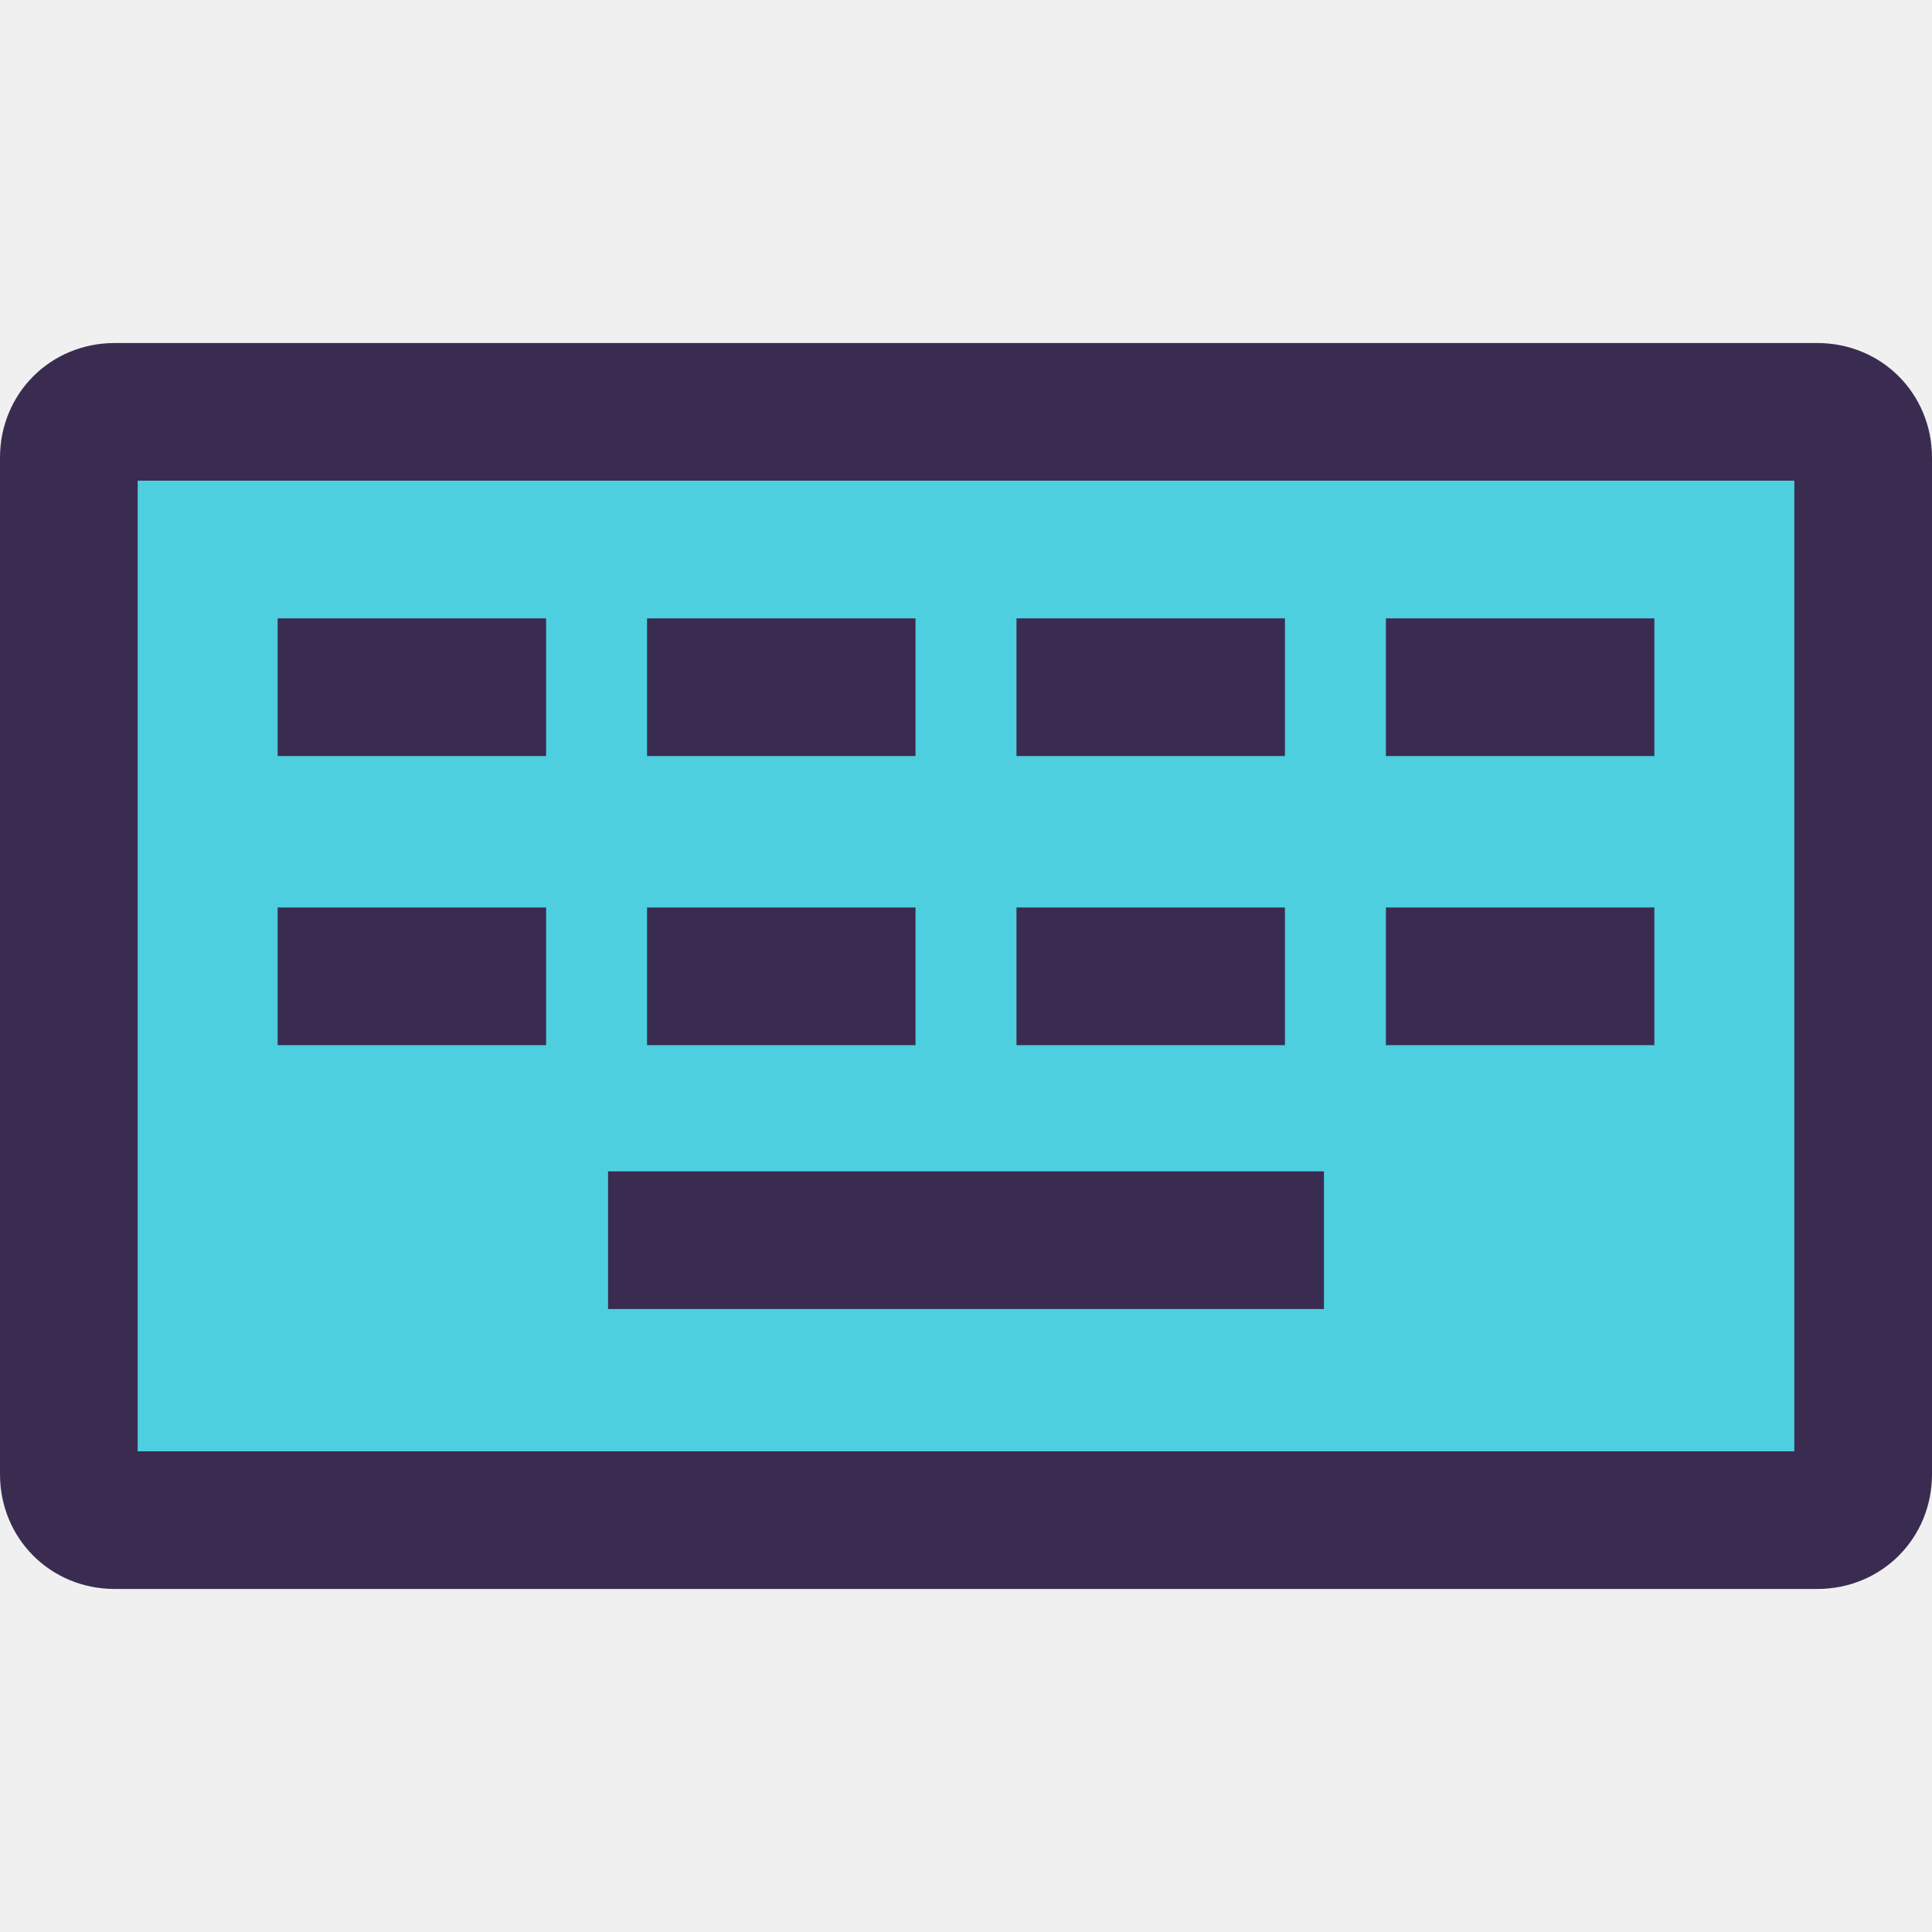
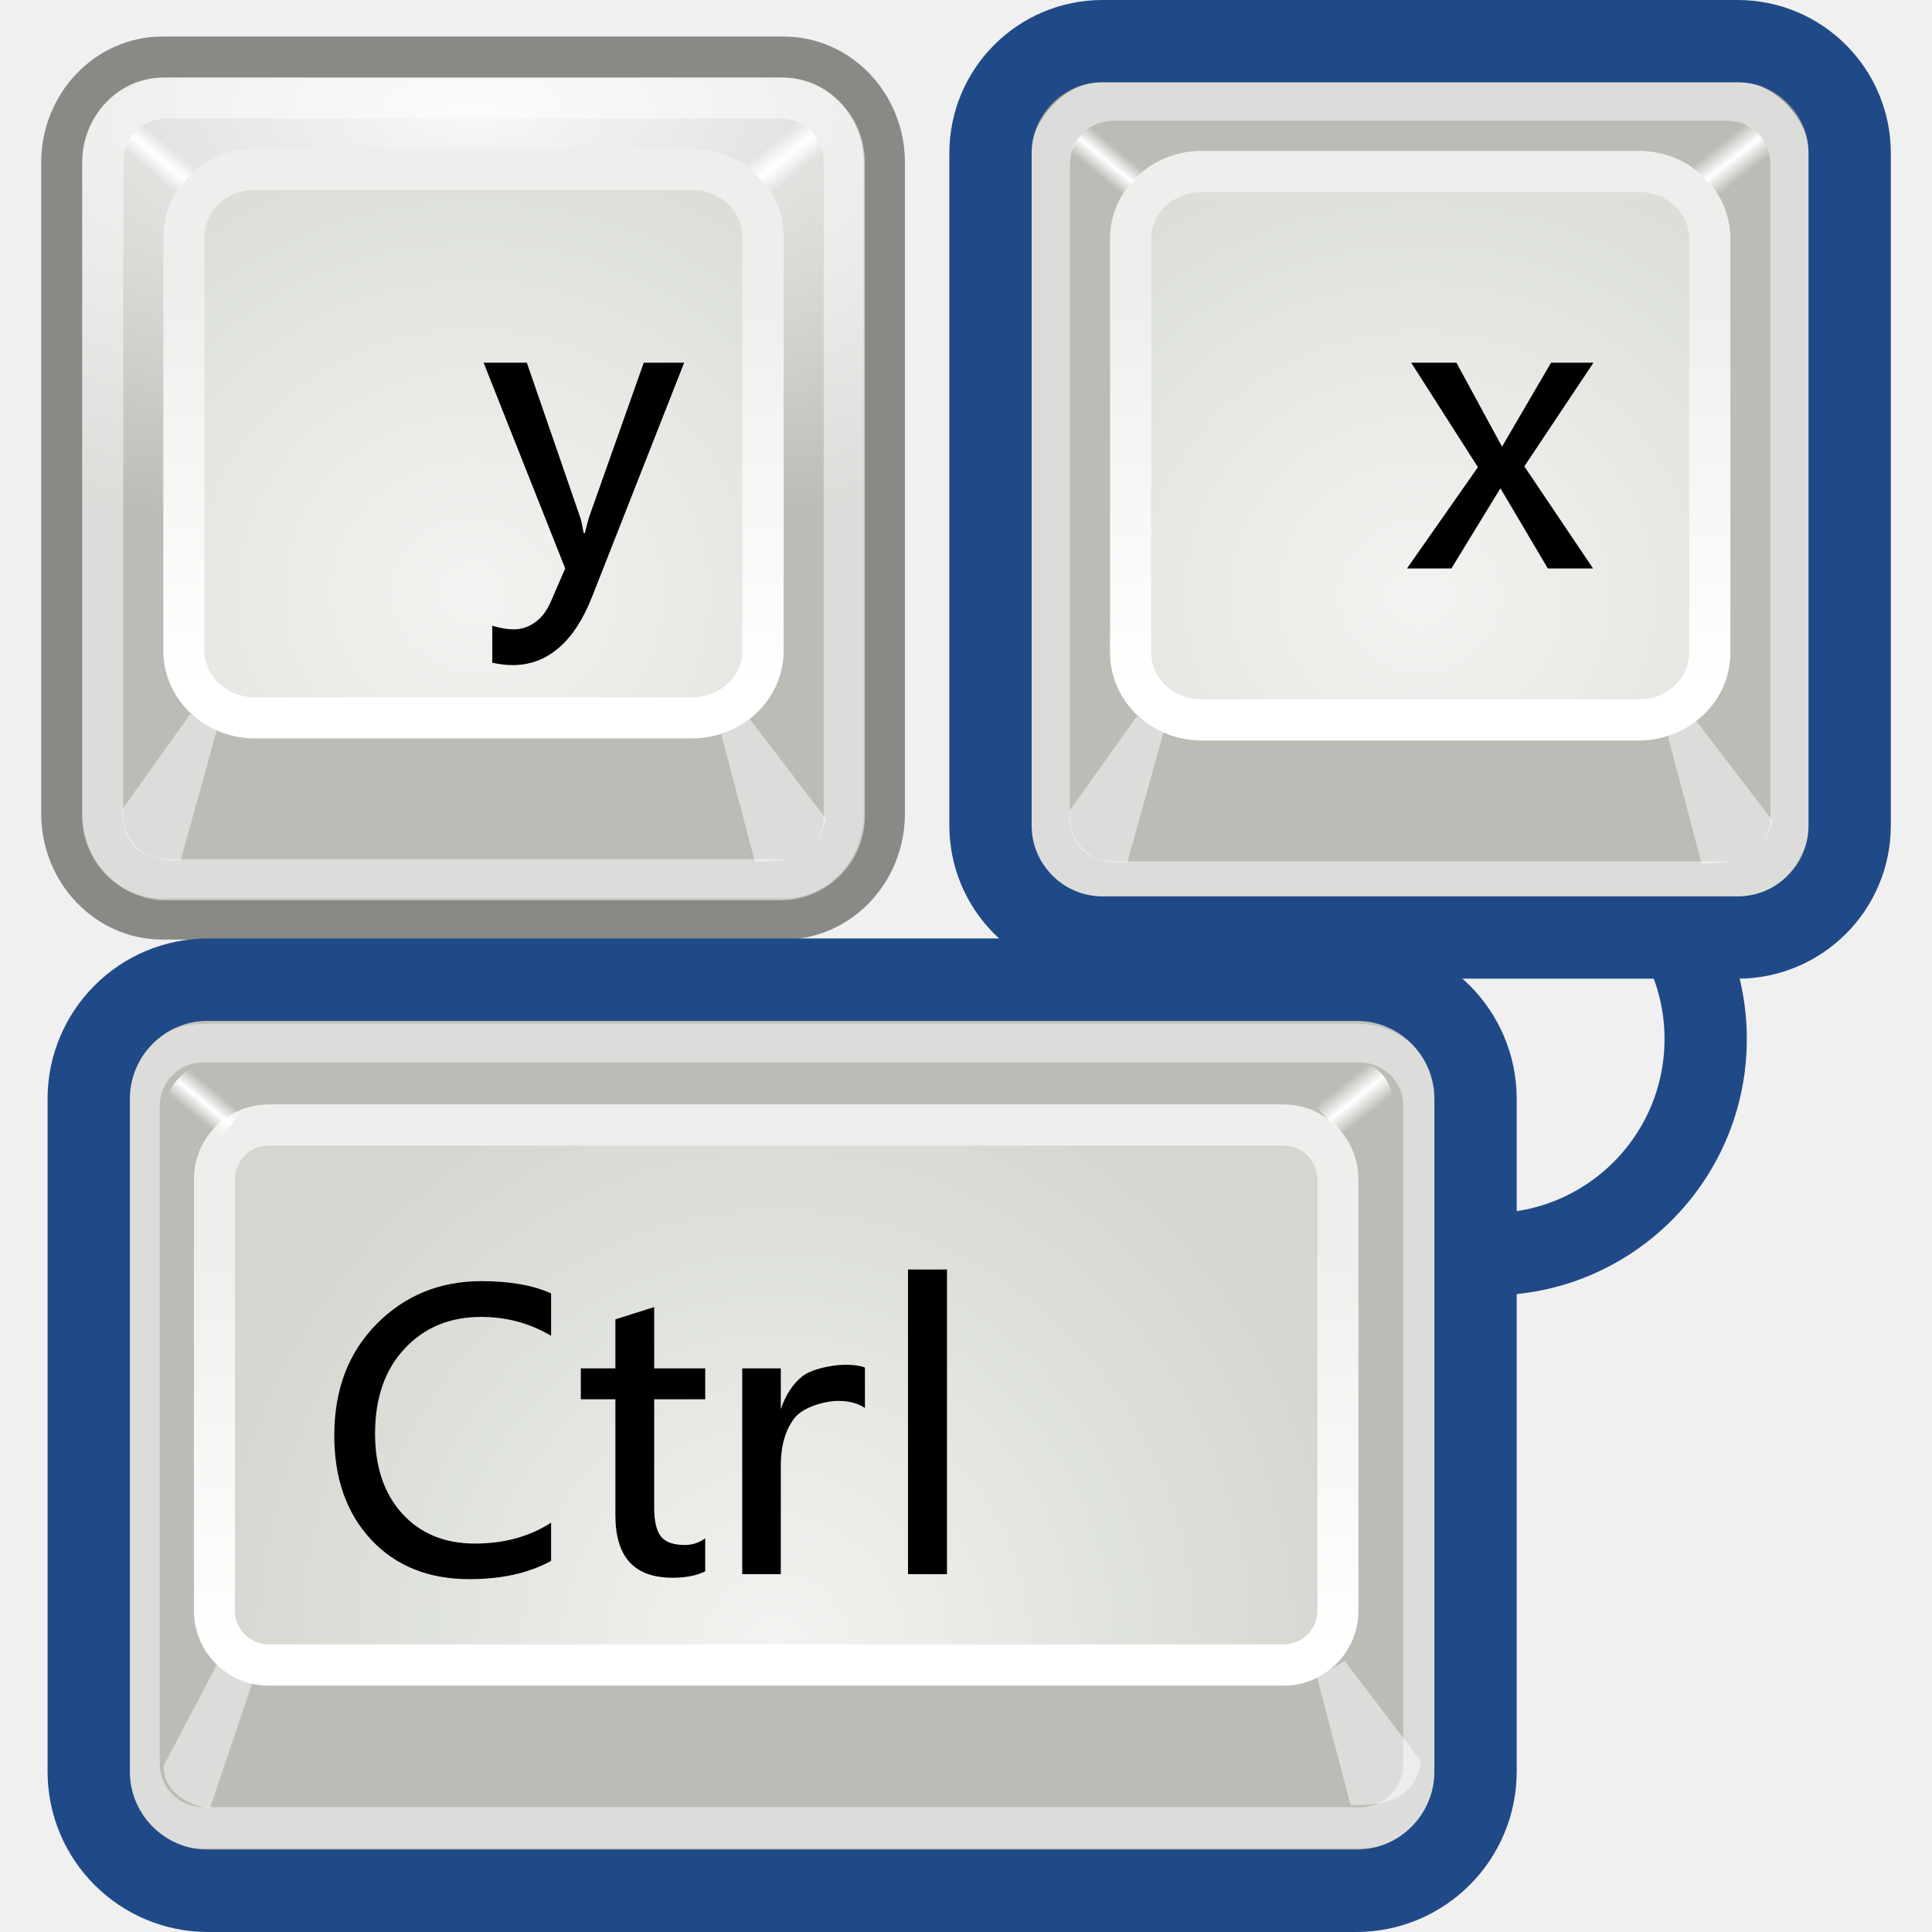
- <svg xmlns="http://www.w3.org/2000/svg" version="1.1" id="Capa_1" x="0px" y="0px" viewBox="0 0 512 512" style="enable-background:new 0 0 512 512;" xml:space="preserve">
-   <path style="fill:#4DCFE0;" d="M493.758,121.311v269.378c0,6.689-5.473,12.162-12.161,12.162H30.404  c-6.689,0-12.162-5.473-12.162-12.162V121.311c0-7.297,5.473-12.162,12.162-12.162h451.192  C488.285,109.15,493.758,114.622,493.758,121.311z" />
-   <g>
-     <path style="fill:#3A2C51;" d="M481.596,421.093H30.404C13.378,421.093,0,407.715,0,390.689V121.311   c0-17.026,13.378-30.404,30.404-30.404h451.192c17.026,0,30.404,13.378,30.404,30.404v269.378   C512,407.715,498.622,421.093,481.596,421.093z M36.485,384.608h439.031V127.392H36.485V384.608z" />
-     <rect x="161.14" y="310.423" style="fill:#3A2C51;" width="189.72" height="36.485" />
-     <rect x="73.577" y="163.876" style="fill:#3A2C51;" width="71.145" height="36.485" />
-     <rect x="171.477" y="163.876" style="fill:#3A2C51;" width="71.145" height="36.485" />
-     <rect x="269.378" y="163.876" style="fill:#3A2C51;" width="71.145" height="36.485" />
-     <rect x="367.278" y="163.876" style="fill:#3A2C51;" width="71.145" height="36.485" />
-     <rect x="73.577" y="240.494" style="fill:#3A2C51;" width="71.145" height="36.485" />
-     <rect x="171.477" y="240.494" style="fill:#3A2C51;" width="71.145" height="36.485" />
-     <rect x="269.378" y="240.494" style="fill:#3A2C51;" width="71.145" height="36.485" />
-     <rect x="367.278" y="240.494" style="fill:#3A2C51;" width="71.145" height="36.485" />
+ <svg xmlns="http://www.w3.org/2000/svg" xmlns:xlink="http://www.w3.org/1999/xlink" width="512" height="512" id="svg11300" version="1.1">
+   <defs id="defs3">
+     <linearGradient id="linearGradient2461">
+       <stop style="stop-color:#f8f8f7;stop-opacity:1;" offset="0" id="stop2463" />
+       <stop style="stop-color:#babdb6;stop-opacity:1;" offset="1" id="stop2465" />
+     </linearGradient>
+     <linearGradient id="linearGradient4750">
+       <stop style="stop-color:#ffffff;stop-opacity:0;" offset="0" id="stop4752" />
+       <stop id="stop4758" offset="0.5" style="stop-color:#ffffff;stop-opacity:1;" />
+       <stop style="stop-color:#ffffff;stop-opacity:0;" offset="1" id="stop4754" />
+     </linearGradient>
+     <linearGradient id="linearGradient4728">
+       <stop style="stop-color:#eeeeec;stop-opacity:1;" offset="0" id="stop4730" />
+       <stop style="stop-color:#ffffff;stop-opacity:1;" offset="1" id="stop4732" />
+     </linearGradient>
+     <linearGradient id="linearGradient4720">
+       <stop style="stop-color:#000000;stop-opacity:1;" offset="0" id="stop4722" />
+       <stop style="stop-color:#000000;stop-opacity:0;" offset="1" id="stop4724" />
+     </linearGradient>
+     <linearGradient id="linearGradient4710">
+       <stop style="stop-color:#f2f4f1;stop-opacity:1;" offset="0" id="stop4712" />
+       <stop style="stop-color:#d3d7cf;stop-opacity:1;" offset="1" id="stop4714" />
+     </linearGradient>
+     <linearGradient id="linearGradient11520">
+       <stop id="stop11522" offset="0" style="stop-color:#ffffff;stop-opacity:1;" />
+       <stop id="stop11524" offset="1" style="stop-color:#dcdcdc;stop-opacity:1;" />
+     </linearGradient>
+     <linearGradient id="linearGradient11508">
+       <stop id="stop11510" offset="0" style="stop-color:#000000;stop-opacity:1;" />
+       <stop id="stop11512" offset="1" style="stop-color:#000000;stop-opacity:0;" />
+     </linearGradient>
+     <linearGradient id="linearGradient11494">
+       <stop id="stop11496" offset="0" style="stop-color:#ef2929;stop-opacity:1;" />
+       <stop id="stop11498" offset="1" style="stop-color:#ef2929;stop-opacity:0;" />
+     </linearGradient>
+     <linearGradient id="linearGradient11415">
+       <stop id="stop11417" offset="0" style="stop-color:#204a87;stop-opacity:0;" />
+       <stop style="stop-color:#204a87;stop-opacity:1;" offset="0.5" id="stop11423" />
+       <stop id="stop11419" offset="1" style="stop-color:#204a87;stop-opacity:0;" />
+     </linearGradient>
+     <linearGradient id="linearGradient11399">
+       <stop id="stop11401" offset="0" style="stop-color:#000000;stop-opacity:1;" />
+       <stop id="stop11403" offset="1" style="stop-color:#000000;stop-opacity:0;" />
+     </linearGradient>
+     <linearGradient gradientTransform="translate(-60.28571,-0.285714)" y2="34.462" x2="43.616" y1="3.774" x1="15.828" gradientUnits="userSpaceOnUse" id="linearGradient11425" xlink:href="#linearGradient11415" />
+     <linearGradient gradientTransform="translate(-60.57143)" y2="39.034" x2="35.68" y1="9.346" x1="9.696" gradientUnits="userSpaceOnUse" id="linearGradient11427" xlink:href="#linearGradient11415" />
+     <linearGradient y2="33.462" x2="26.759" y1="19.774" x1="13.267" gradientTransform="translate(-60.85714,0.428571)" gradientUnits="userSpaceOnUse" id="linearGradient11439" xlink:href="#linearGradient11415" />
+     <radialGradient r="8.5" fy="39.143" fx="12.071" cy="39.143" cx="12.071" gradientTransform="matrix(1,0,0,0.487395,0,20.06483)" gradientUnits="userSpaceOnUse" id="radialGradient11441" xlink:href="#linearGradient11399" />
+     <radialGradient gradientTransform="matrix(1.243453,0,0,1.243453,-6.713754,-3.742847)" gradientUnits="userSpaceOnUse" r="3.834" fy="15.048" fx="27.577" cy="15.048" cx="27.577" id="radialGradient11500" xlink:href="#linearGradient11494" />
+     <radialGradient r="3.834" fy="16.049" fx="27.577" cy="16.049" cx="27.577" gradientTransform="matrix(1.243453,0,0,1.243453,-6.713754,-3.742847)" gradientUnits="userSpaceOnUse" id="radialGradient11504" xlink:href="#linearGradient11494" />
+     <radialGradient gradientUnits="userSpaceOnUse" gradientTransform="matrix(1,0,0,0.338462,0,29.48178)" r="6.566" fy="44.565" fx="30.204" cy="44.565" cx="30.204" id="radialGradient11514" xlink:href="#linearGradient11508" />
+     <radialGradient gradientTransform="matrix(1.995058,0,0,1.995058,-24.32488,-35.70087)" gradientUnits="userSpaceOnUse" r="20.531" fy="35.878" fx="24.446" cy="35.878" cx="24.446" id="radialGradient11526" xlink:href="#linearGradient11520" />
+     <radialGradient r="6.566" fy="44.565" fx="30.204" cy="44.565" cx="30.204" gradientTransform="matrix(1,0,0,0.338462,0,29.48178)" gradientUnits="userSpaceOnUse" id="radialGradient11532" xlink:href="#linearGradient11508" />
+     <radialGradient xlink:href="#linearGradient11508" id="radialGradient1348" gradientUnits="userSpaceOnUse" gradientTransform="matrix(1,0,0,0.338462,0,29.48178)" cx="30.204" cy="44.565" fx="30.204" fy="44.565" r="6.566" />
+     <radialGradient xlink:href="#linearGradient11520" id="radialGradient1350" gradientUnits="userSpaceOnUse" gradientTransform="matrix(1.995058,0,0,1.995058,-24.32488,-35.70087)" cx="24.446" cy="35.878" fx="24.446" fy="35.878" r="20.531" />
+     <radialGradient xlink:href="#linearGradient11494" id="radialGradient1352" gradientUnits="userSpaceOnUse" gradientTransform="matrix(1.243453,0,0,1.243453,-6.713754,-3.742847)" cx="27.577" cy="16.049" fx="27.577" fy="16.049" r="3.834" />
+     <radialGradient xlink:href="#linearGradient11494" id="radialGradient1354" gradientUnits="userSpaceOnUse" gradientTransform="matrix(1.243453,0,0,1.243453,-6.713754,-3.742847)" cx="27.577" cy="15.048" fx="27.577" fy="15.048" r="3.834" />
+     <radialGradient xlink:href="#linearGradient11508" id="radialGradient1356" gradientUnits="userSpaceOnUse" gradientTransform="matrix(1,0,0,0.338462,0,29.48178)" cx="30.204" cy="44.565" fx="30.204" fy="44.565" r="6.566" />
+     <radialGradient xlink:href="#linearGradient11520" id="radialGradient1366" gradientUnits="userSpaceOnUse" gradientTransform="matrix(2.049266,0,0,2.049266,-25.65002,-37.31089)" cx="24.446" cy="35.878" fx="24.446" fy="35.878" r="20.531" />
+     <radialGradient xlink:href="#linearGradient4720" id="radialGradient1513" gradientUnits="userSpaceOnUse" gradientTransform="matrix(1,0,0,0.399281,0,23.91614)" cx="24.25" cy="39.812" fx="24.25" fy="39.812" r="17.375" />
+     <radialGradient xlink:href="#linearGradient4710" id="radialGradient1515" gradientUnits="userSpaceOnUse" gradientTransform="matrix(1.045211,0,0,0.989736,-41.10767,-11.64667)" cx="24.5" cy="29.5" fx="24.5" fy="29.5" r="15.095" />
+     <linearGradient xlink:href="#linearGradient4728" id="linearGradient1517" gradientUnits="userSpaceOnUse" gradientTransform="matrix(0.482147,0,0,0.456557,-27.11755,4.266796)" x1="24.095" y1="12.595" x2="24.095" y2="34.095" />
+     <linearGradient xlink:href="#linearGradient4750" id="linearGradient1519" gradientUnits="userSpaceOnUse" gradientTransform="matrix(0.524157,0,0,0.524157,2.40962,3.280934)" x1="38.293" y1="6.717" x2="39.438" y2="8.162" />
+     <linearGradient xlink:href="#linearGradient4750" id="linearGradient1521" gradientUnits="userSpaceOnUse" gradientTransform="matrix(0.524157,0,0,0.524157,3.529108,3.248174)" x1="8.117" y1="7.933" x2="9.067" y2="6.784" />
+     <radialGradient xlink:href="#linearGradient4720" id="radialGradient1523" gradientUnits="userSpaceOnUse" gradientTransform="matrix(1,0,0,0.399281,0,23.91614)" cx="24.25" cy="39.812" fx="24.25" fy="39.812" r="17.375" />
+     <radialGradient xlink:href="#linearGradient4710" id="radialGradient1525" gradientUnits="userSpaceOnUse" gradientTransform="matrix(1.045211,0,0,0.989736,-41.10767,-11.64667)" cx="24.5" cy="29.5" fx="24.5" fy="29.5" r="15.095" />
+     <linearGradient xlink:href="#linearGradient4728" id="linearGradient1527" gradientUnits="userSpaceOnUse" gradientTransform="matrix(0.482147,0,0,0.456557,-27.11755,4.266796)" x1="24.095" y1="12.595" x2="24.095" y2="34.095" />
+     <linearGradient xlink:href="#linearGradient4750" id="linearGradient1529" gradientUnits="userSpaceOnUse" gradientTransform="matrix(0.524157,0,0,0.524157,2.40962,3.280934)" x1="38.293" y1="6.717" x2="39.438" y2="8.162" />
+     <linearGradient xlink:href="#linearGradient4750" id="linearGradient1531" gradientUnits="userSpaceOnUse" gradientTransform="matrix(0.524157,0,0,0.524157,3.529108,3.248174)" x1="8.117" y1="7.933" x2="9.067" y2="6.784" />
+     <radialGradient xlink:href="#linearGradient4720" id="radialGradient1551" gradientUnits="userSpaceOnUse" gradientTransform="matrix(1,0,0,0.399281,0,23.91614)" cx="24.25" cy="39.812" fx="24.25" fy="39.812" r="17.375" />
+     <radialGradient xlink:href="#linearGradient4710" id="radialGradient1553" gradientUnits="userSpaceOnUse" gradientTransform="matrix(0.950752,0,0,0.989736,-7.702036,-11.43172)" cx="32.124" cy="31.887" fx="32.124" fy="31.887" r="15.095" />
+     <linearGradient xlink:href="#linearGradient4728" id="linearGradient1555" gradientUnits="userSpaceOnUse" gradientTransform="matrix(0.438574,0,0,0.456557,5.023749,4.481748)" x1="24.095" y1="12.595" x2="24.095" y2="34.095" />
+     <linearGradient xlink:href="#linearGradient4750" id="linearGradient1557" gradientUnits="userSpaceOnUse" gradientTransform="matrix(0.524157,0,0,0.524157,16.23946,3.167804)" x1="38.293" y1="6.717" x2="39.438" y2="8.162" />
+     <linearGradient xlink:href="#linearGradient4750" id="linearGradient1559" gradientUnits="userSpaceOnUse" gradientTransform="matrix(0.524157,0,0,0.524157,4.610252,3.197544)" x1="8.117" y1="7.933" x2="9.067" y2="6.784" />
+     <radialGradient xlink:href="#linearGradient2461" id="radialGradient2467" cx="15.49" cy="6.249" fx="15.49" fy="6.249" r="10.495" gradientTransform="matrix(2.203274,0,0,0.981352,-18.63845,-0.280284)" gradientUnits="userSpaceOnUse" />
+   </defs>
+   <g id="layer1">
+     <g id="g1485" transform="matrix(10.90591,0,0,10.90591,-43.56218,-34.00618)">
+       <ellipse transform="matrix(0.524157,0,0,0.273884,2.448298,12.69591)" id="path4718" style="color:#000000;display:block;overflow:visible;visibility:visible;opacity:0.389;fill:url(#radialGradient1523);fill-opacity:1;fill-rule:nonzero;stroke:none;stroke-width:1;stroke-linecap:butt;stroke-linejoin:miter;stroke-miterlimit:4;stroke-dasharray:none;stroke-dashoffset:0;stroke-opacity:1;marker:none;marker-start:none;marker-mid:none;marker-end:none" cx="24.25" cy="39.812" rx="17.375" ry="6.938" />
+       <rect ry="2.566" rx="2.449" y="4.506" x="5.495" height="20.944" width="19.989" id="rect2960" style="color:#000000;display:block;overflow:visible;visibility:visible;opacity:1;fill:url(#radialGradient2467);fill-opacity:1;fill-rule:nonzero;stroke:#888a85;stroke-width:1;stroke-linecap:butt;stroke-linejoin:miter;stroke-miterlimit:4;stroke-dasharray:none;stroke-dashoffset:0;stroke-opacity:1;marker:none;marker-start:none;marker-mid:none;marker-end:none" />
+       <rect transform="scale(-1,1)" style="color:#000000;display:block;overflow:visible;visibility:visible;opacity:1;fill:url(#radialGradient1525);fill-opacity:1;fill-rule:nonzero;stroke:url(#linearGradient1527);stroke-width:1;stroke-linecap:butt;stroke-linejoin:miter;stroke-miterlimit:4;stroke-dasharray:none;stroke-dashoffset:0;stroke-opacity:1;marker:none;marker-start:none;marker-mid:none;marker-end:none" id="rect3835" width="14.074" height="13.327" x="-22.537" y="7.234" rx="1.725" ry="1.633" />
+       <rect style="color:#000000;display:block;overflow:visible;visibility:visible;opacity:0.489;fill:none;fill-opacity:1;fill-rule:nonzero;stroke:#ffffff;stroke-width:1;stroke-linecap:butt;stroke-linejoin:miter;stroke-miterlimit:4;stroke-dasharray:none;stroke-dashoffset:0;stroke-opacity:1;marker:none;marker-start:none;marker-mid:none;marker-end:none" id="rect4740" width="18.021" height="18.997" x="6.49" y="5.5" rx="1.557" ry="1.557" />
+       <path id="path4742" d="m 6.976,22.772 c -0.056,0.833 0.489,1.319 1.408,1.25 L 9.265,20.852 8.619,20.47 Z" style="color:#000000;display:block;overflow:visible;visibility:visible;opacity:0.489;fill:#ffffff;fill-opacity:1;fill-rule:nonzero;stroke:none;stroke-width:1;stroke-linecap:butt;stroke-linejoin:miter;stroke-miterlimit:4;stroke-dasharray:none;stroke-dashoffset:0;stroke-opacity:1;marker:none;marker-start:none;marker-mid:none;marker-end:none" />
+       <path style="color:#000000;display:block;overflow:visible;visibility:visible;opacity:0.489;fill:#ffffff;fill-opacity:1;fill-rule:nonzero;stroke:none;stroke-width:1;stroke-linecap:butt;stroke-linejoin:miter;stroke-miterlimit:4;stroke-dasharray:none;stroke-dashoffset:0;stroke-opacity:1;marker:none;marker-start:none;marker-mid:none;marker-end:none" d="m 24.054,22.999 c -0.187,0.943 -0.887,1.054 -1.717,1.051 l -0.815,-3.082 0.668,-0.405 z" id="path4744" />
+       <path id="path4746" d="M 24.03,7.082 C 23.977,6.5 23.65,6.053 23.016,6 l -0.861,1.144 0.602,0.635 z" style="color:#000000;display:block;overflow:visible;visibility:visible;opacity:1;fill:url(#linearGradient1529);fill-opacity:1;fill-rule:nonzero;stroke:none;stroke-width:1;stroke-linecap:butt;stroke-linejoin:miter;stroke-miterlimit:4;stroke-dasharray:none;stroke-dashoffset:0;stroke-opacity:1;marker:none;marker-start:none;marker-mid:none;marker-end:none" />
+       <path style="color:#000000;display:block;overflow:visible;visibility:visible;opacity:1;fill:url(#linearGradient1531);fill-opacity:1;fill-rule:nonzero;stroke:none;stroke-width:1;stroke-linecap:butt;stroke-linejoin:miter;stroke-miterlimit:4;stroke-dasharray:none;stroke-dashoffset:0;stroke-opacity:1;marker:none;marker-start:none;marker-mid:none;marker-end:none" d="M 6.903,6.983 C 7.044,6.467 7.449,6.031 8.017,6 l 0.762,1.188 -0.559,0.635 z" id="path4748" />
+     </g>
+     <circle style="color:#000000;display:block;overflow:visible;visibility:visible;opacity:1;fill:none;fill-opacity:1;fill-rule:nonzero;stroke:#204a87;stroke-width:21.812;stroke-linecap:butt;stroke-linejoin:miter;stroke-miterlimit:4;stroke-dasharray:none;stroke-dashoffset:0;stroke-opacity:1;marker:none;marker-start:none;marker-mid:none;marker-end:none" id="path2455" cx="394.981" cy="275.355" r="57.038" />
+     <g id="g1495" transform="matrix(10.90591,0,0,10.90591,207.328,-33.45401)">
+       <ellipse style="color:#000000;display:block;overflow:visible;visibility:visible;opacity:0.389;fill:url(#radialGradient1513);fill-opacity:1;fill-rule:nonzero;stroke:none;stroke-width:1;stroke-linecap:butt;stroke-linejoin:miter;stroke-miterlimit:4;stroke-dasharray:none;stroke-dashoffset:0;stroke-opacity:1;marker:none;marker-start:none;marker-mid:none;marker-end:none" id="path1497" transform="matrix(0.524157,0,0,0.273884,2.448298,12.69591)" cx="24.25" cy="39.812" rx="17.375" ry="6.938" />
+       <rect style="color:#000000;display:block;overflow:visible;visibility:visible;opacity:1;fill:#babdb6;fill-opacity:1;fill-rule:nonzero;stroke:#888a85;stroke-width:1;stroke-linecap:butt;stroke-linejoin:miter;stroke-miterlimit:4;stroke-dasharray:none;stroke-dashoffset:0;stroke-opacity:1;marker:none;marker-start:none;marker-mid:none;marker-end:none" id="rect1499" width="19.989" height="20.944" x="5.495" y="4.506" rx="2.449" ry="2.566" />
+       <rect ry="1.633" rx="1.725" y="7.234" x="-22.537" height="13.327" width="14.074" id="rect1501" style="color:#000000;display:block;overflow:visible;visibility:visible;opacity:1;fill:url(#radialGradient1515);fill-opacity:1;fill-rule:nonzero;stroke:url(#linearGradient1517);stroke-width:1;stroke-linecap:butt;stroke-linejoin:miter;stroke-miterlimit:4;stroke-dasharray:none;stroke-dashoffset:0;stroke-opacity:1;marker:none;marker-start:none;marker-mid:none;marker-end:none" transform="scale(-1,1)" />
+       <rect ry="1.557" rx="1.557" y="5.5" x="6.49" height="18.997" width="18.021" id="rect1503" style="color:#000000;display:block;overflow:visible;visibility:visible;opacity:0.489;fill:none;fill-opacity:1;fill-rule:nonzero;stroke:#ffffff;stroke-width:1;stroke-linecap:butt;stroke-linejoin:miter;stroke-miterlimit:4;stroke-dasharray:none;stroke-dashoffset:0;stroke-opacity:1;marker:none;marker-start:none;marker-mid:none;marker-end:none" />
+       <path style="color:#000000;display:block;overflow:visible;visibility:visible;opacity:0.489;fill:#ffffff;fill-opacity:1;fill-rule:nonzero;stroke:none;stroke-width:1;stroke-linecap:butt;stroke-linejoin:miter;stroke-miterlimit:4;stroke-dasharray:none;stroke-dashoffset:0;stroke-opacity:1;marker:none;marker-start:none;marker-mid:none;marker-end:none" d="m 6.976,22.772 c -0.056,0.833 0.489,1.319 1.408,1.25 L 9.265,20.852 8.619,20.47 Z" id="path1505" />
+       <path id="path1507" d="m 24.054,22.999 c -0.187,0.943 -0.887,1.054 -1.717,1.051 l -0.815,-3.082 0.668,-0.405 z" style="color:#000000;display:block;overflow:visible;visibility:visible;opacity:0.489;fill:#ffffff;fill-opacity:1;fill-rule:nonzero;stroke:none;stroke-width:1;stroke-linecap:butt;stroke-linejoin:miter;stroke-miterlimit:4;stroke-dasharray:none;stroke-dashoffset:0;stroke-opacity:1;marker:none;marker-start:none;marker-mid:none;marker-end:none" />
+       <path style="color:#000000;display:block;overflow:visible;visibility:visible;opacity:1;fill:url(#linearGradient1519);fill-opacity:1;fill-rule:nonzero;stroke:none;stroke-width:1;stroke-linecap:butt;stroke-linejoin:miter;stroke-miterlimit:4;stroke-dasharray:none;stroke-dashoffset:0;stroke-opacity:1;marker:none;marker-start:none;marker-mid:none;marker-end:none" d="M 24.03,7.082 C 23.977,6.5 23.65,6.053 23.016,6 l -0.861,1.144 0.602,0.635 z" id="path1509" />
+       <path id="path1511" d="M 6.903,6.983 C 7.044,6.467 7.449,6.031 8.017,6 l 0.762,1.188 -0.559,0.635 z" style="color:#000000;display:block;overflow:visible;visibility:visible;opacity:1;fill:url(#linearGradient1521);fill-opacity:1;fill-rule:nonzero;stroke:none;stroke-width:1;stroke-linecap:butt;stroke-linejoin:miter;stroke-miterlimit:4;stroke-dasharray:none;stroke-dashoffset:0;stroke-opacity:1;marker:none;marker-start:none;marker-mid:none;marker-end:none" />
+     </g>
+     <g transform="matrix(10.90591,0,0,10.96494,-43.39324,216.464)" id="g1533">
+       <ellipse style="color:#000000;display:block;overflow:visible;visibility:visible;opacity:0.389;fill:url(#radialGradient1551);fill-opacity:1;fill-rule:nonzero;stroke:none;stroke-width:1;stroke-linecap:butt;stroke-linejoin:miter;stroke-miterlimit:4;stroke-dasharray:none;stroke-dashoffset:0;stroke-opacity:1;marker:none;marker-start:none;marker-mid:none;marker-end:none" id="path1535" transform="matrix(0.524157,0,0,0.273884,2.448298,12.69591)" cx="24.25" cy="39.812" rx="17.375" ry="6.938" />
+       <rect style="color:#000000;display:block;overflow:visible;visibility:visible;opacity:1;fill:#babdb6;fill-opacity:1;fill-rule:nonzero;stroke:#888a85;stroke-width:0.997;stroke-linecap:butt;stroke-linejoin:miter;stroke-miterlimit:4;stroke-dasharray:none;stroke-dashoffset:0;stroke-opacity:1;marker:none;marker-start:none;marker-mid:none;marker-end:none" id="rect1537" width="33.16" height="20.944" x="6.365" y="4.506" rx="2.566" ry="2.552" />
+       <rect ry="1.313" rx="1.321" y="7.449" x="9.19" height="13.051" width="27.3" id="rect1539" style="color:#000000;display:block;overflow:visible;visibility:visible;opacity:1;fill:url(#radialGradient1553);fill-opacity:1;fill-rule:nonzero;stroke:url(#linearGradient1555);stroke-width:0.997;stroke-linecap:butt;stroke-linejoin:miter;stroke-miterlimit:4;stroke-dasharray:none;stroke-dashoffset:0;stroke-opacity:1;marker:none;marker-start:none;marker-mid:none;marker-end:none" />
+       <rect ry="1.548" rx="1.557" y="5.438" x="7.362" height="18.997" width="31.215" id="rect1541" style="color:#000000;display:block;overflow:visible;visibility:visible;opacity:0.489;fill:none;fill-opacity:1;fill-rule:nonzero;stroke:#ffffff;stroke-width:0.997;stroke-linecap:butt;stroke-linejoin:miter;stroke-miterlimit:4;stroke-dasharray:none;stroke-dashoffset:0;stroke-opacity:1;marker:none;marker-start:none;marker-mid:none;marker-end:none" />
+       <path style="color:#000000;display:block;overflow:visible;visibility:visible;opacity:0.489;fill:#ffffff;fill-opacity:1;fill-rule:nonzero;stroke:none;stroke-width:1;stroke-linecap:butt;stroke-linejoin:miter;stroke-miterlimit:4;stroke-dasharray:none;stroke-dashoffset:0;stroke-opacity:1;marker:none;marker-start:none;marker-mid:none;marker-end:none" d="m 7.96,22.928 c -0.04,0.676 0.77,1.053 1.127,1.016 L 10.125,20.883 9.353,20.298 Z" id="path1543" />
+       <path id="path1545" d="m 38.517,22.836 c -0.187,0.943 -0.887,1.054 -1.717,1.051 l -0.815,-3.082 0.668,-0.405 z" style="color:#000000;display:block;overflow:visible;visibility:visible;opacity:0.489;fill:#ffffff;fill-opacity:1;fill-rule:nonzero;stroke:none;stroke-width:1;stroke-linecap:butt;stroke-linejoin:miter;stroke-miterlimit:4;stroke-dasharray:none;stroke-dashoffset:0;stroke-opacity:1;marker:none;marker-start:none;marker-mid:none;marker-end:none" />
+       <path style="color:#000000;display:block;overflow:visible;visibility:visible;opacity:1;fill:url(#linearGradient1557);fill-opacity:1;fill-rule:nonzero;stroke:none;stroke-width:1;stroke-linecap:butt;stroke-linejoin:miter;stroke-miterlimit:4;stroke-dasharray:none;stroke-dashoffset:0;stroke-opacity:1;marker:none;marker-start:none;marker-mid:none;marker-end:none" d="M 37.859,6.969 C 37.807,6.387 37.48,5.94 36.845,5.887 l -0.861,1.144 0.602,0.635 z" id="path1547" />
+       <path id="path1549" d="M 7.985,6.932 C 8.125,6.416 8.53,5.981 9.098,5.949 l 0.762,1.188 -0.559,0.635 z" style="color:#000000;display:block;overflow:visible;visibility:visible;opacity:1;fill:url(#linearGradient1559);fill-opacity:1;fill-rule:nonzero;stroke:none;stroke-width:1;stroke-linecap:butt;stroke-linejoin:miter;stroke-miterlimit:4;stroke-dasharray:none;stroke-dashoffset:0;stroke-opacity:1;marker:none;marker-start:none;marker-mid:none;marker-end:none" />
+     </g>
+     <path style="font-style:normal;font-variant:normal;font-weight:normal;font-stretch:normal;font-size:10px;line-height:100%;font-family:Segoe;writing-mode:lr-tb;text-anchor:start;fill:#000000;fill-opacity:1;stroke:none;stroke-width:10.906px;stroke-linecap:butt;stroke-linejoin:miter;stroke-opacity:1" d="m 181.308,96.115 -24.442,62.145 c -2.379,6 -5.325,10.491 -8.84,13.473 -3.515,3.018 -7.579,4.526 -12.195,4.526 -1.704,-3e-5 -3.497,-0.213 -5.378,-0.639 v -9.798 c 2.095,0.639 3.994,0.959 5.698,0.959 2.059,-1e-5 3.941,-0.621 5.645,-1.864 1.74,-1.207 3.142,-3.053 4.207,-5.538 l 3.781,-8.733 -21.62,-54.53 h 11.449 l 14.112,40.897 c 0.248,0.639 0.568,2.059 0.959,4.26 h 0.32 c 0.533,-2.237 0.905,-3.657 1.118,-4.26 l 14.484,-40.897 h 10.704" id="text1561" />
+     <path style="font-style:normal;font-variant:normal;font-weight:normal;font-stretch:normal;font-size:10px;line-height:100%;font-family:Segoe;writing-mode:lr-tb;text-anchor:start;fill:#000000;fill-opacity:1;stroke:none;stroke-width:10.906px;stroke-linecap:butt;stroke-linejoin:miter;stroke-opacity:1" d="m 422.282,96.115 -18.319,27.478 18.212,27.052 h -11.982 l -12.567,-21.247 -12.993,21.247 h -11.769 l 18.798,-26.839 -17.68,-27.691 h 11.982 l 12.088,22.259 12.993,-22.259 h 11.236" id="text1565" />
+     <path style="font-style:normal;font-variant:normal;font-weight:normal;font-stretch:normal;font-size:10px;line-height:100%;font-family:Segoe;writing-mode:lr-tb;text-anchor:start;fill:#000000;fill-opacity:1;stroke:none;stroke-width:10.906px;stroke-linecap:butt;stroke-linejoin:miter;stroke-opacity:1" d="m 146.045,413.643 c -5.822,3.231 -13.047,4.846 -21.673,4.846 -10.828,0 -19.508,-3.497 -26.04,-10.491 -6.497,-6.994 -9.745,-16.188 -9.745,-27.584 0,-12.106 3.728,-21.94 11.183,-29.501 7.491,-7.597 16.774,-11.396 27.851,-11.396 7.491,8e-5 13.632,1.083 18.425,3.248 v 11.236 c -5.645,-3.337 -11.822,-5.006 -18.532,-5.006 -8.307,7e-5 -15.07,2.805 -20.289,8.414 -5.219,5.574 -7.828,13.064 -7.828,22.472 -1.1e-5,8.911 2.414,16.011 7.242,21.301 4.828,5.254 11.236,7.881 19.224,7.881 7.739,10e-6 14.467,-1.846 20.182,-5.538 v 10.118 m 40.844,2.769 c -2.237,1.136 -5.112,1.704 -8.627,1.704 -5.077,0 -8.875,-1.367 -11.396,-4.1 -2.521,-2.769 -3.781,-6.923 -3.781,-12.461 v -30.726 h -9.159 v -8.201 h 9.159 v -12.993 l 10.278,-3.248 v 16.242 h 13.526 v 8.201 h -13.526 v 28.756 c -3e-5,3.55 0.604,6.088 1.811,7.615 1.207,1.491 3.319,2.237 6.337,2.237 1.953,10e-6 3.745,-0.586 5.378,-1.757 v 8.733 m 42.324,-43.294 c -1.846,-1.242 -4.207,-1.864 -7.082,-1.864 -3.408,5e-5 -9.351,1.562 -11.694,4.686 -2.343,3.124 -3.515,7.26 -3.515,12.408 v 28.809 H 196.698 V 362.628 h 10.224 v 10.81 c 1.314,-3.834 3.231,-6.745 5.751,-8.733 2.521,-2.023 8.339,-3.035 11.321,-3.035 2.237,6e-5 3.976,0.249 5.219,0.746 v 10.704 m 21.748,44.039 h -10.331 v -80.729 h 10.331 v 80.729" id="text1569" />
+     <rect style="color:#000000;display:block;overflow:visible;visibility:visible;opacity:1;fill:none;fill-opacity:1;fill-rule:nonzero;stroke:#204a87;stroke-width:21.812;stroke-linecap:butt;stroke-linejoin:miter;stroke-miterlimit:4;stroke-dasharray:none;stroke-dashoffset:0;stroke-opacity:1;marker:none;marker-start:none;marker-mid:none;marker-end:none" id="rect1576" width="367.522" height="241.487" x="23.513" y="259.607" rx="31.627" ry="31.627" />
+     <rect ry="29.699" rx="29.699" y="10.906" x="262.493" height="237.545" width="227.688" id="rect2451" style="color:#000000;display:block;overflow:visible;visibility:visible;opacity:1;fill:none;fill-opacity:1;fill-rule:nonzero;stroke:#204a87;stroke-width:21.812;stroke-linecap:butt;stroke-linejoin:miter;stroke-miterlimit:4;stroke-dasharray:none;stroke-dashoffset:0;stroke-opacity:1;marker:none;marker-start:none;marker-mid:none;marker-end:none" />
  </g>
-   <g>
- </g>
-   <g>
- </g>
-   <g>
- </g>
-   <g>
- </g>
-   <g>
- </g>
-   <g>
- </g>
-   <g>
- </g>
-   <g>
- </g>
-   <g>
- </g>
-   <g>
- </g>
-   <g>
- </g>
-   <g>
- </g>
-   <g>
- </g>
-   <g>
- </g>
-   <g>
- </g>
</svg>
